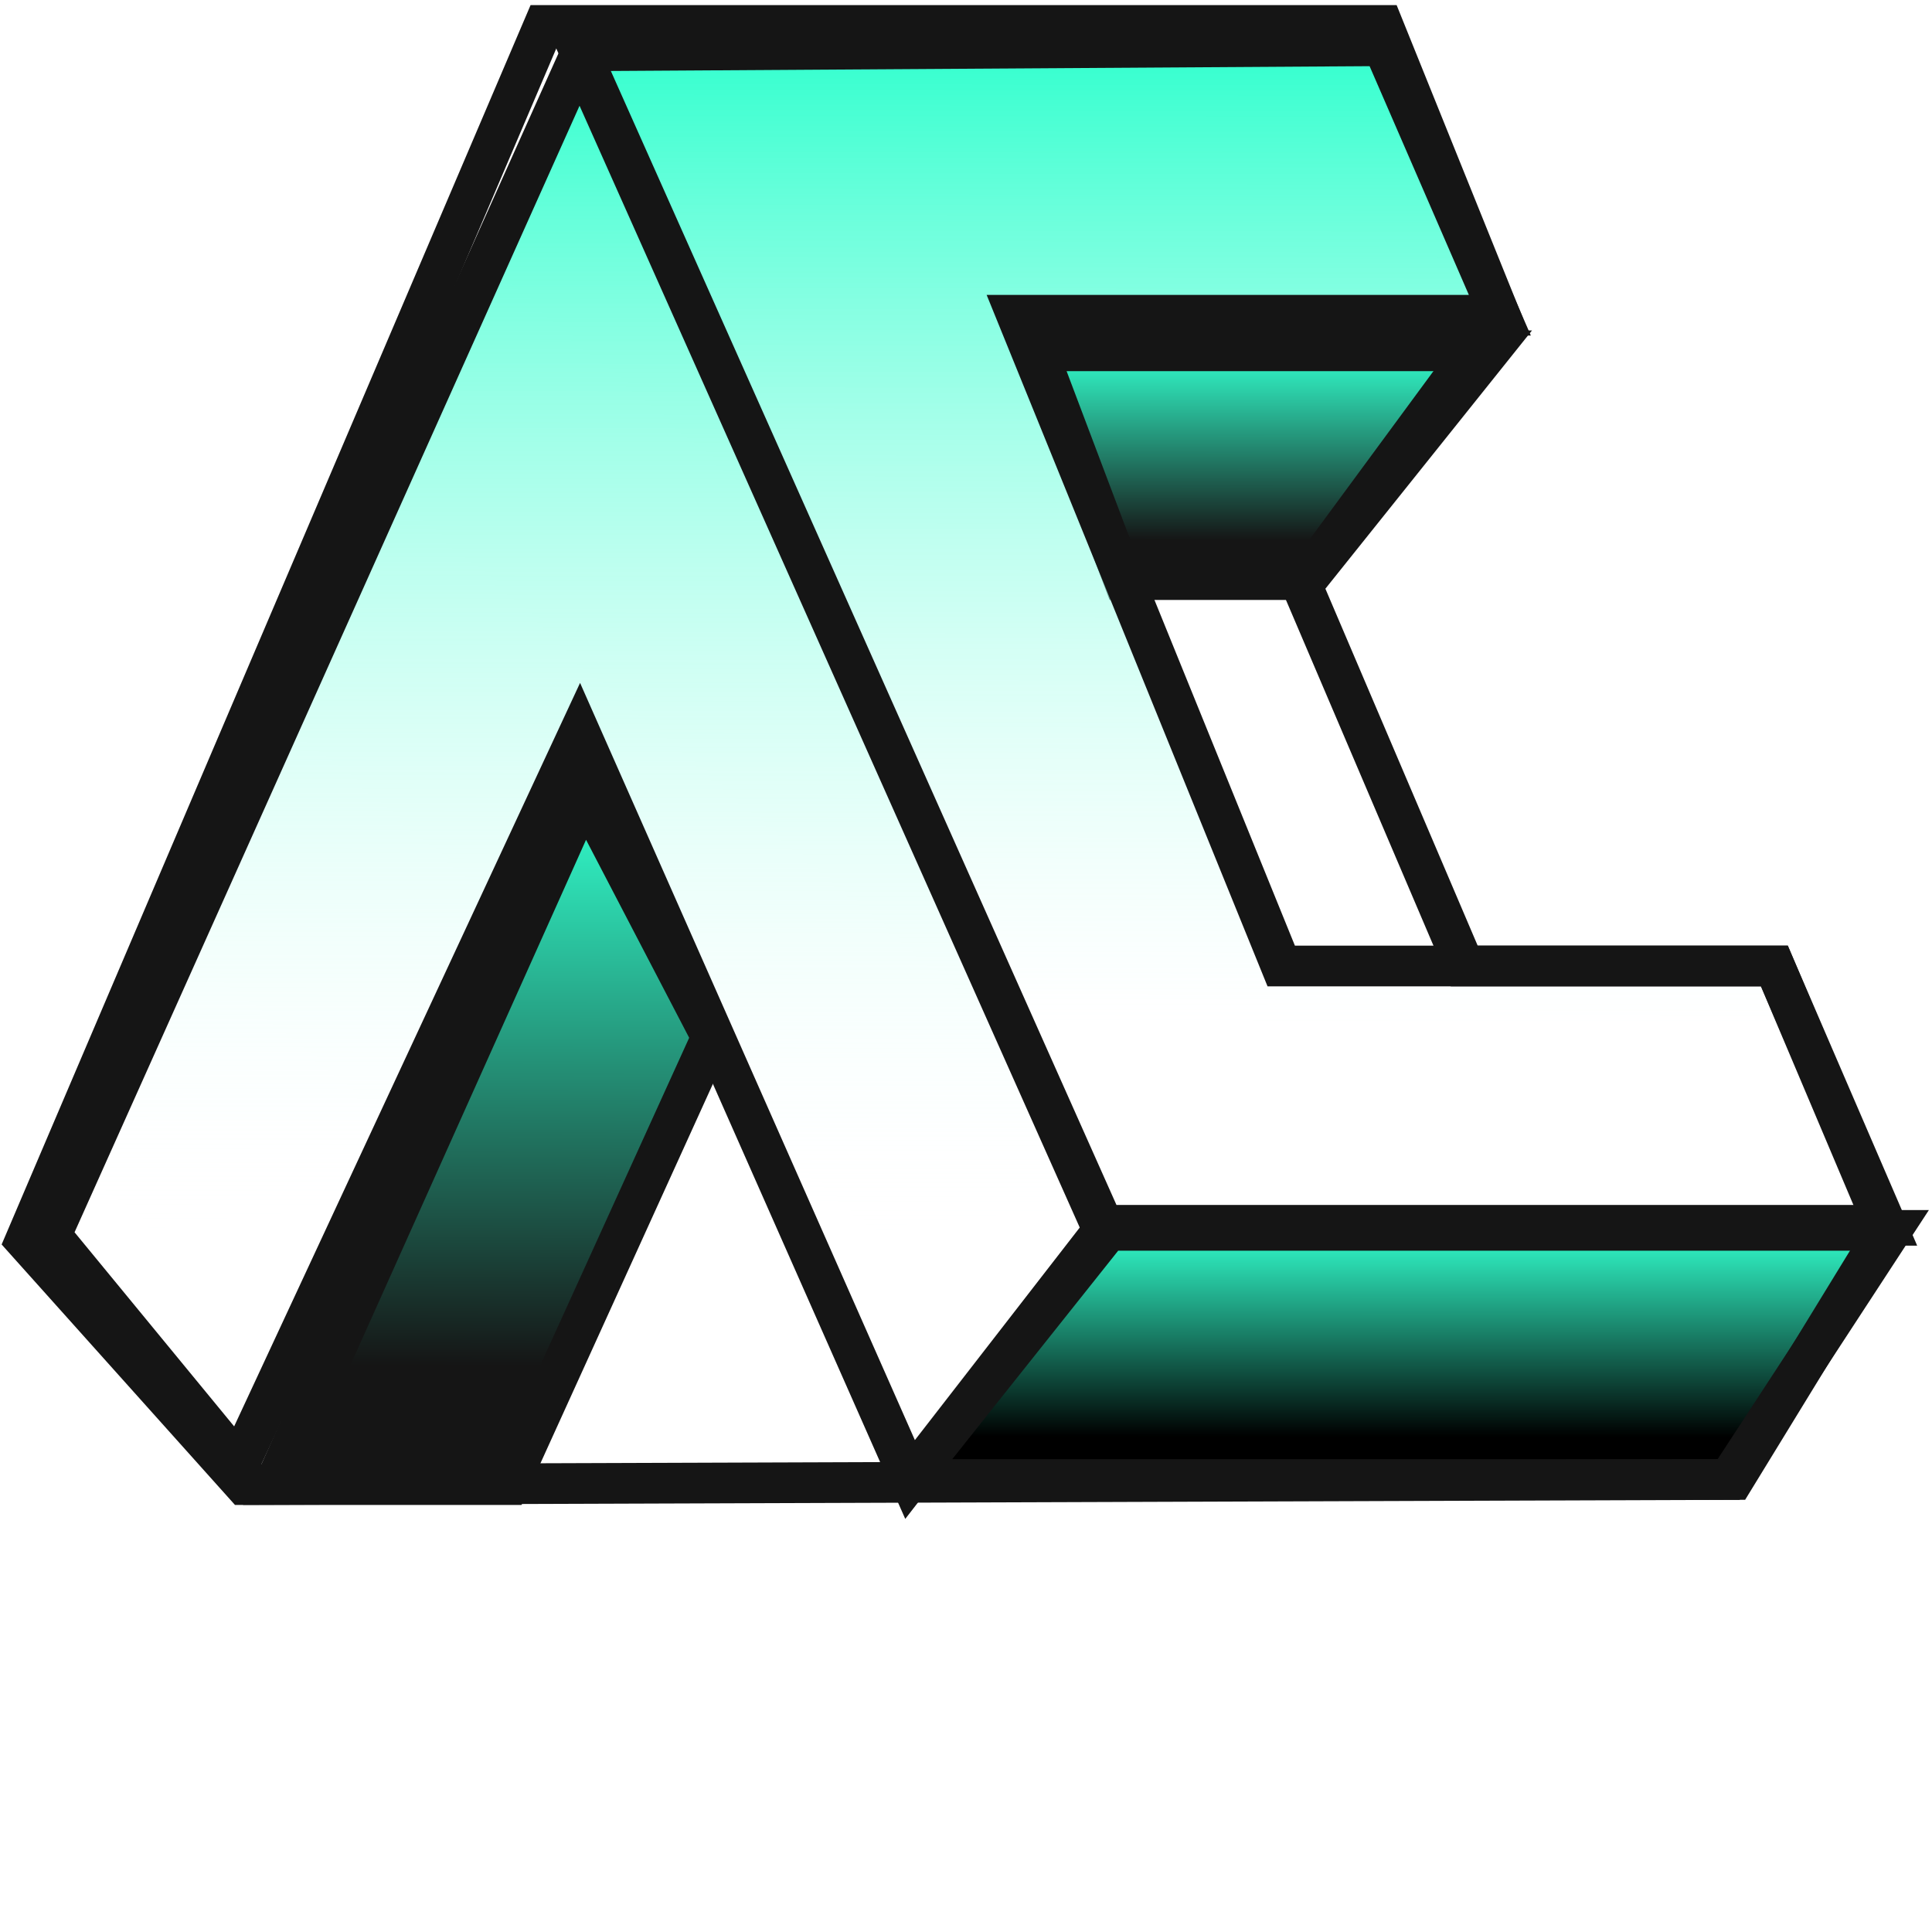
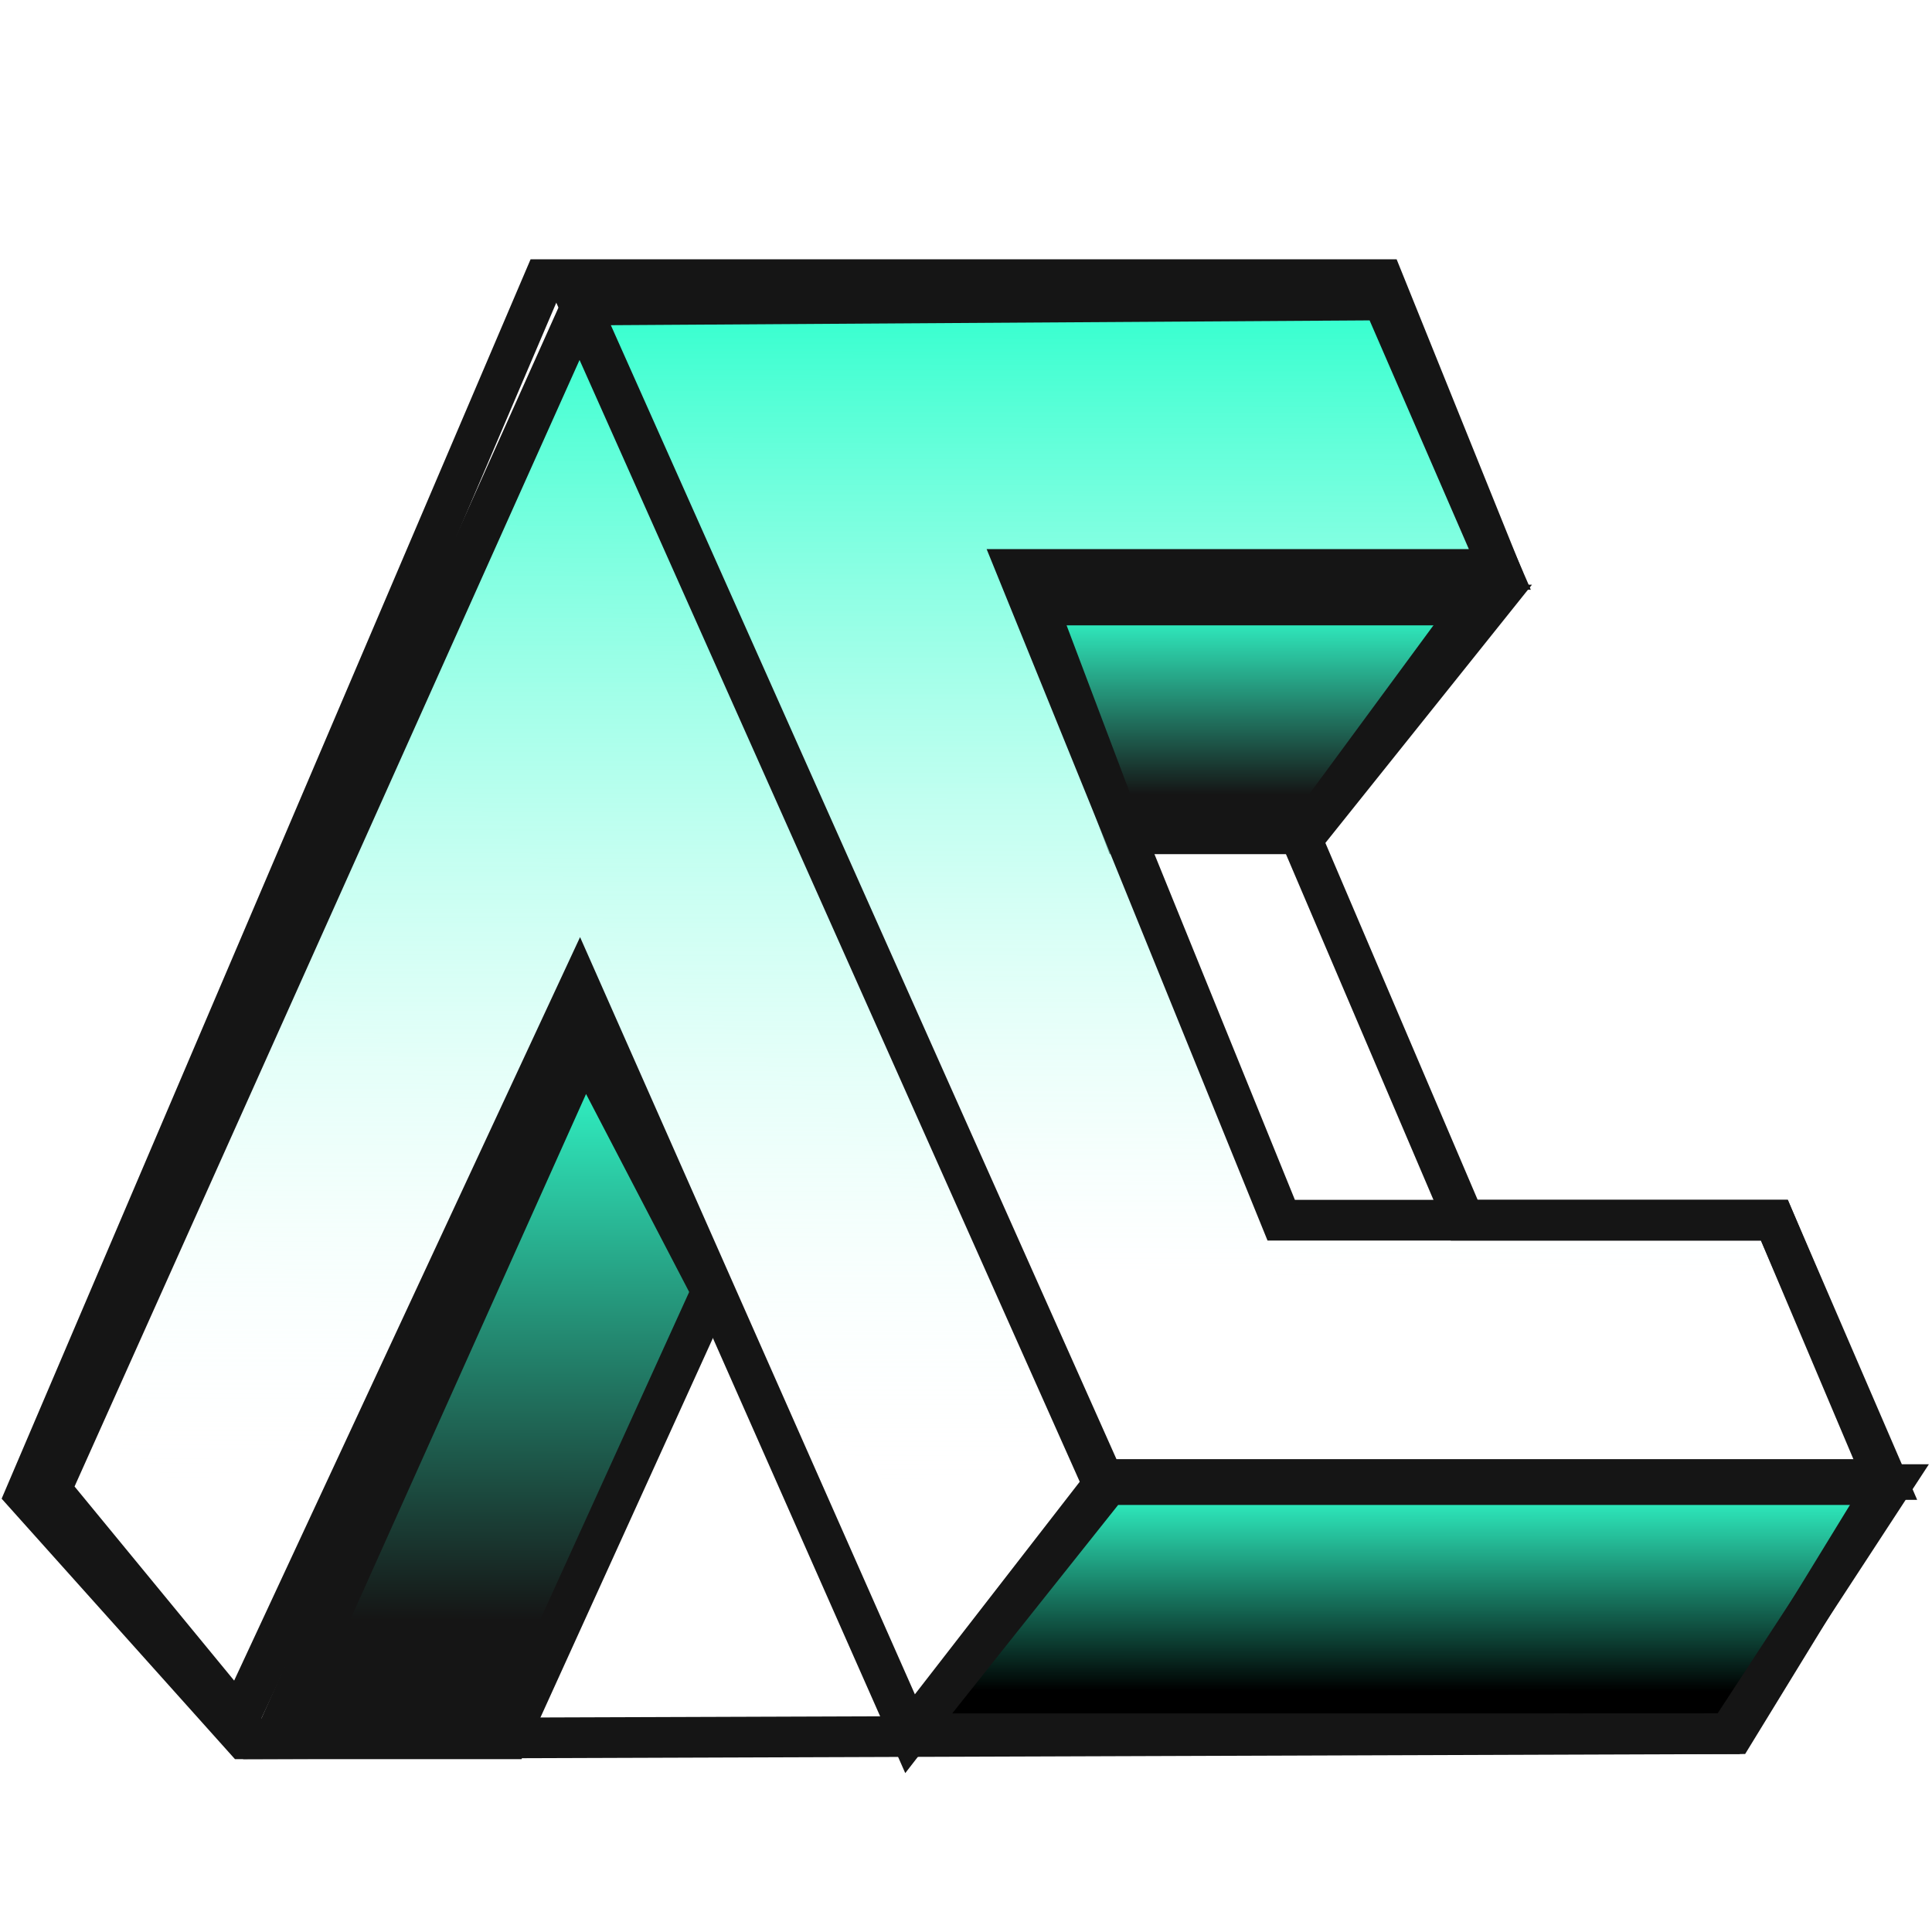
- <svg xmlns="http://www.w3.org/2000/svg" width="190" height="190" viewBox="0 0 190 190" fill="none" style="background: #151515;">
+ <svg xmlns="http://www.w3.org/2000/svg" width="190" height="190" viewBox="0 0 190 140" fill="none" style="background: #151515;">
  <path d="M128.5 57L146.5 34.5H102L110.5 57H128.5Z" fill="url(#paint0_linear_83_41)" stroke="#151515" stroke-width="4" />
  <path d="M136 4.5L147.5 31H100L126 95H174.5L185.5 120.5H108.5L57 5L136 4.5Z" fill="url(#paint1_linear_83_41)" stroke="#151515" stroke-width="4" />
  <path d="M89.5 145.5L109 121H186L170 145.5H89.5Z" fill="url(#paint2_linear_83_41)" stroke="#151515" stroke-width="4" />
  <path d="M5 121.5L57 5.5L108.5 121L89.5 145.5L57 72L23.5 144L5 121.5Z" fill="url(#paint3_linear_83_41)" stroke="#151515" stroke-width="4" />
  <path d="M50 146H27L57.5 78L70 102L50 146Z" fill="url(#paint4_linear_83_41)" stroke="#151515" stroke-width="4" />
  <path d="M2.5 122L53.5 2.5H136L147.5 31L128 57.5L144 95H174.5L185.5 121L170.5 145.5L24 146L2.5 122Z" stroke="#151515" stroke-width="4" />
  <defs>
    <linearGradient id="paint0_linear_83_41" x1="124.25" y1="34.5" x2="124.235" y2="53.143" gradientUnits="userSpaceOnUse">
      <stop stop-color="#32ffce" />
      <stop offset="1" stop-color="#151515" />
    </linearGradient>
    <linearGradient id="paint1_linear_83_41" x1="121.25" y1="4.5" x2="121.113" y2="100.615" gradientUnits="userSpaceOnUse">
      <stop stop-color="#32ffce" />
      <stop offset="1" stop-color="#ffffff44" />
    </linearGradient>
    <linearGradient id="paint2_linear_83_41" x1="137.75" y1="121" x2="137.742" y2="141.3" gradientUnits="userSpaceOnUse">
      <stop stop-color="#32ffce" />
      <stop offset="1" stop-color="#1515151" />
    </linearGradient>
    <linearGradient id="paint3_linear_83_41" x1="56.75" y1="5.5" x2="56.502" y2="121.5" gradientUnits="userSpaceOnUse">
      <stop stop-color="#32ffce" />
      <stop offset="1" stop-color="#ffffff00" />
    </linearGradient>
    <linearGradient id="paint4_linear_83_41" x1="48.5" y1="78" x2="48.359" y2="134.343" gradientUnits="userSpaceOnUse">
      <stop stop-color="#32ffce" />
      <stop offset="1" stop-color="#151515" />
    </linearGradient>
  </defs>
</svg>
